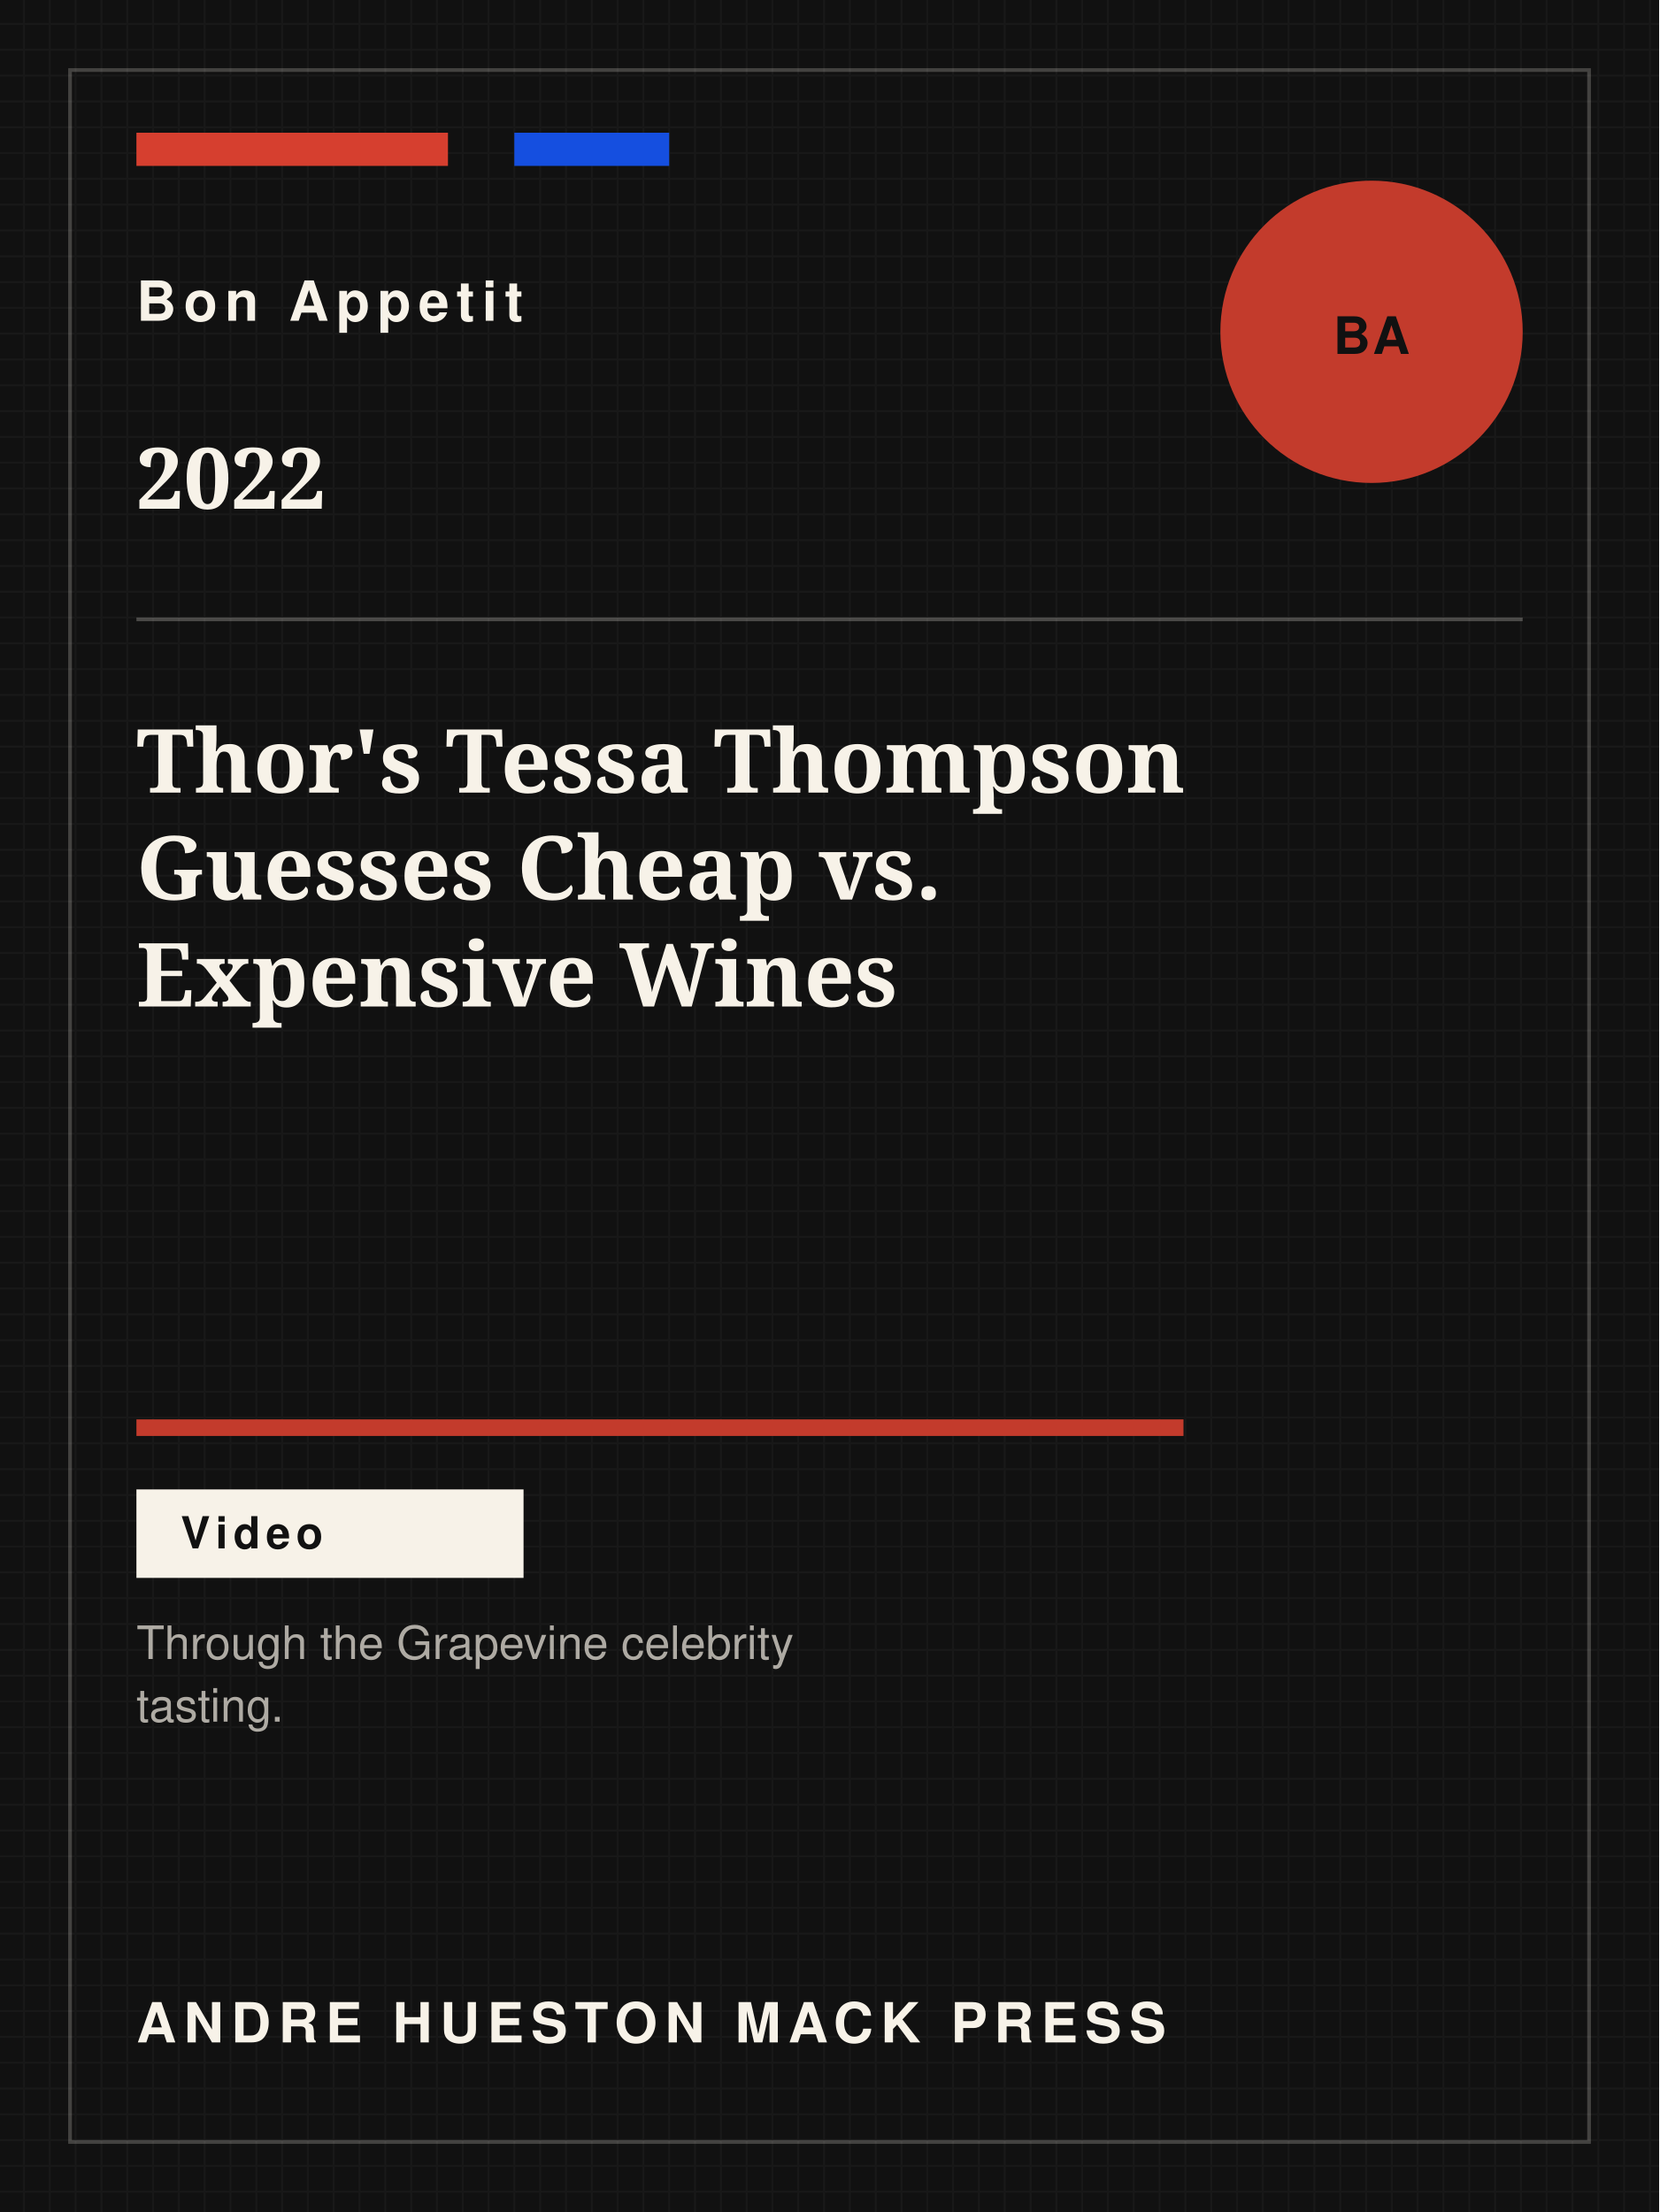
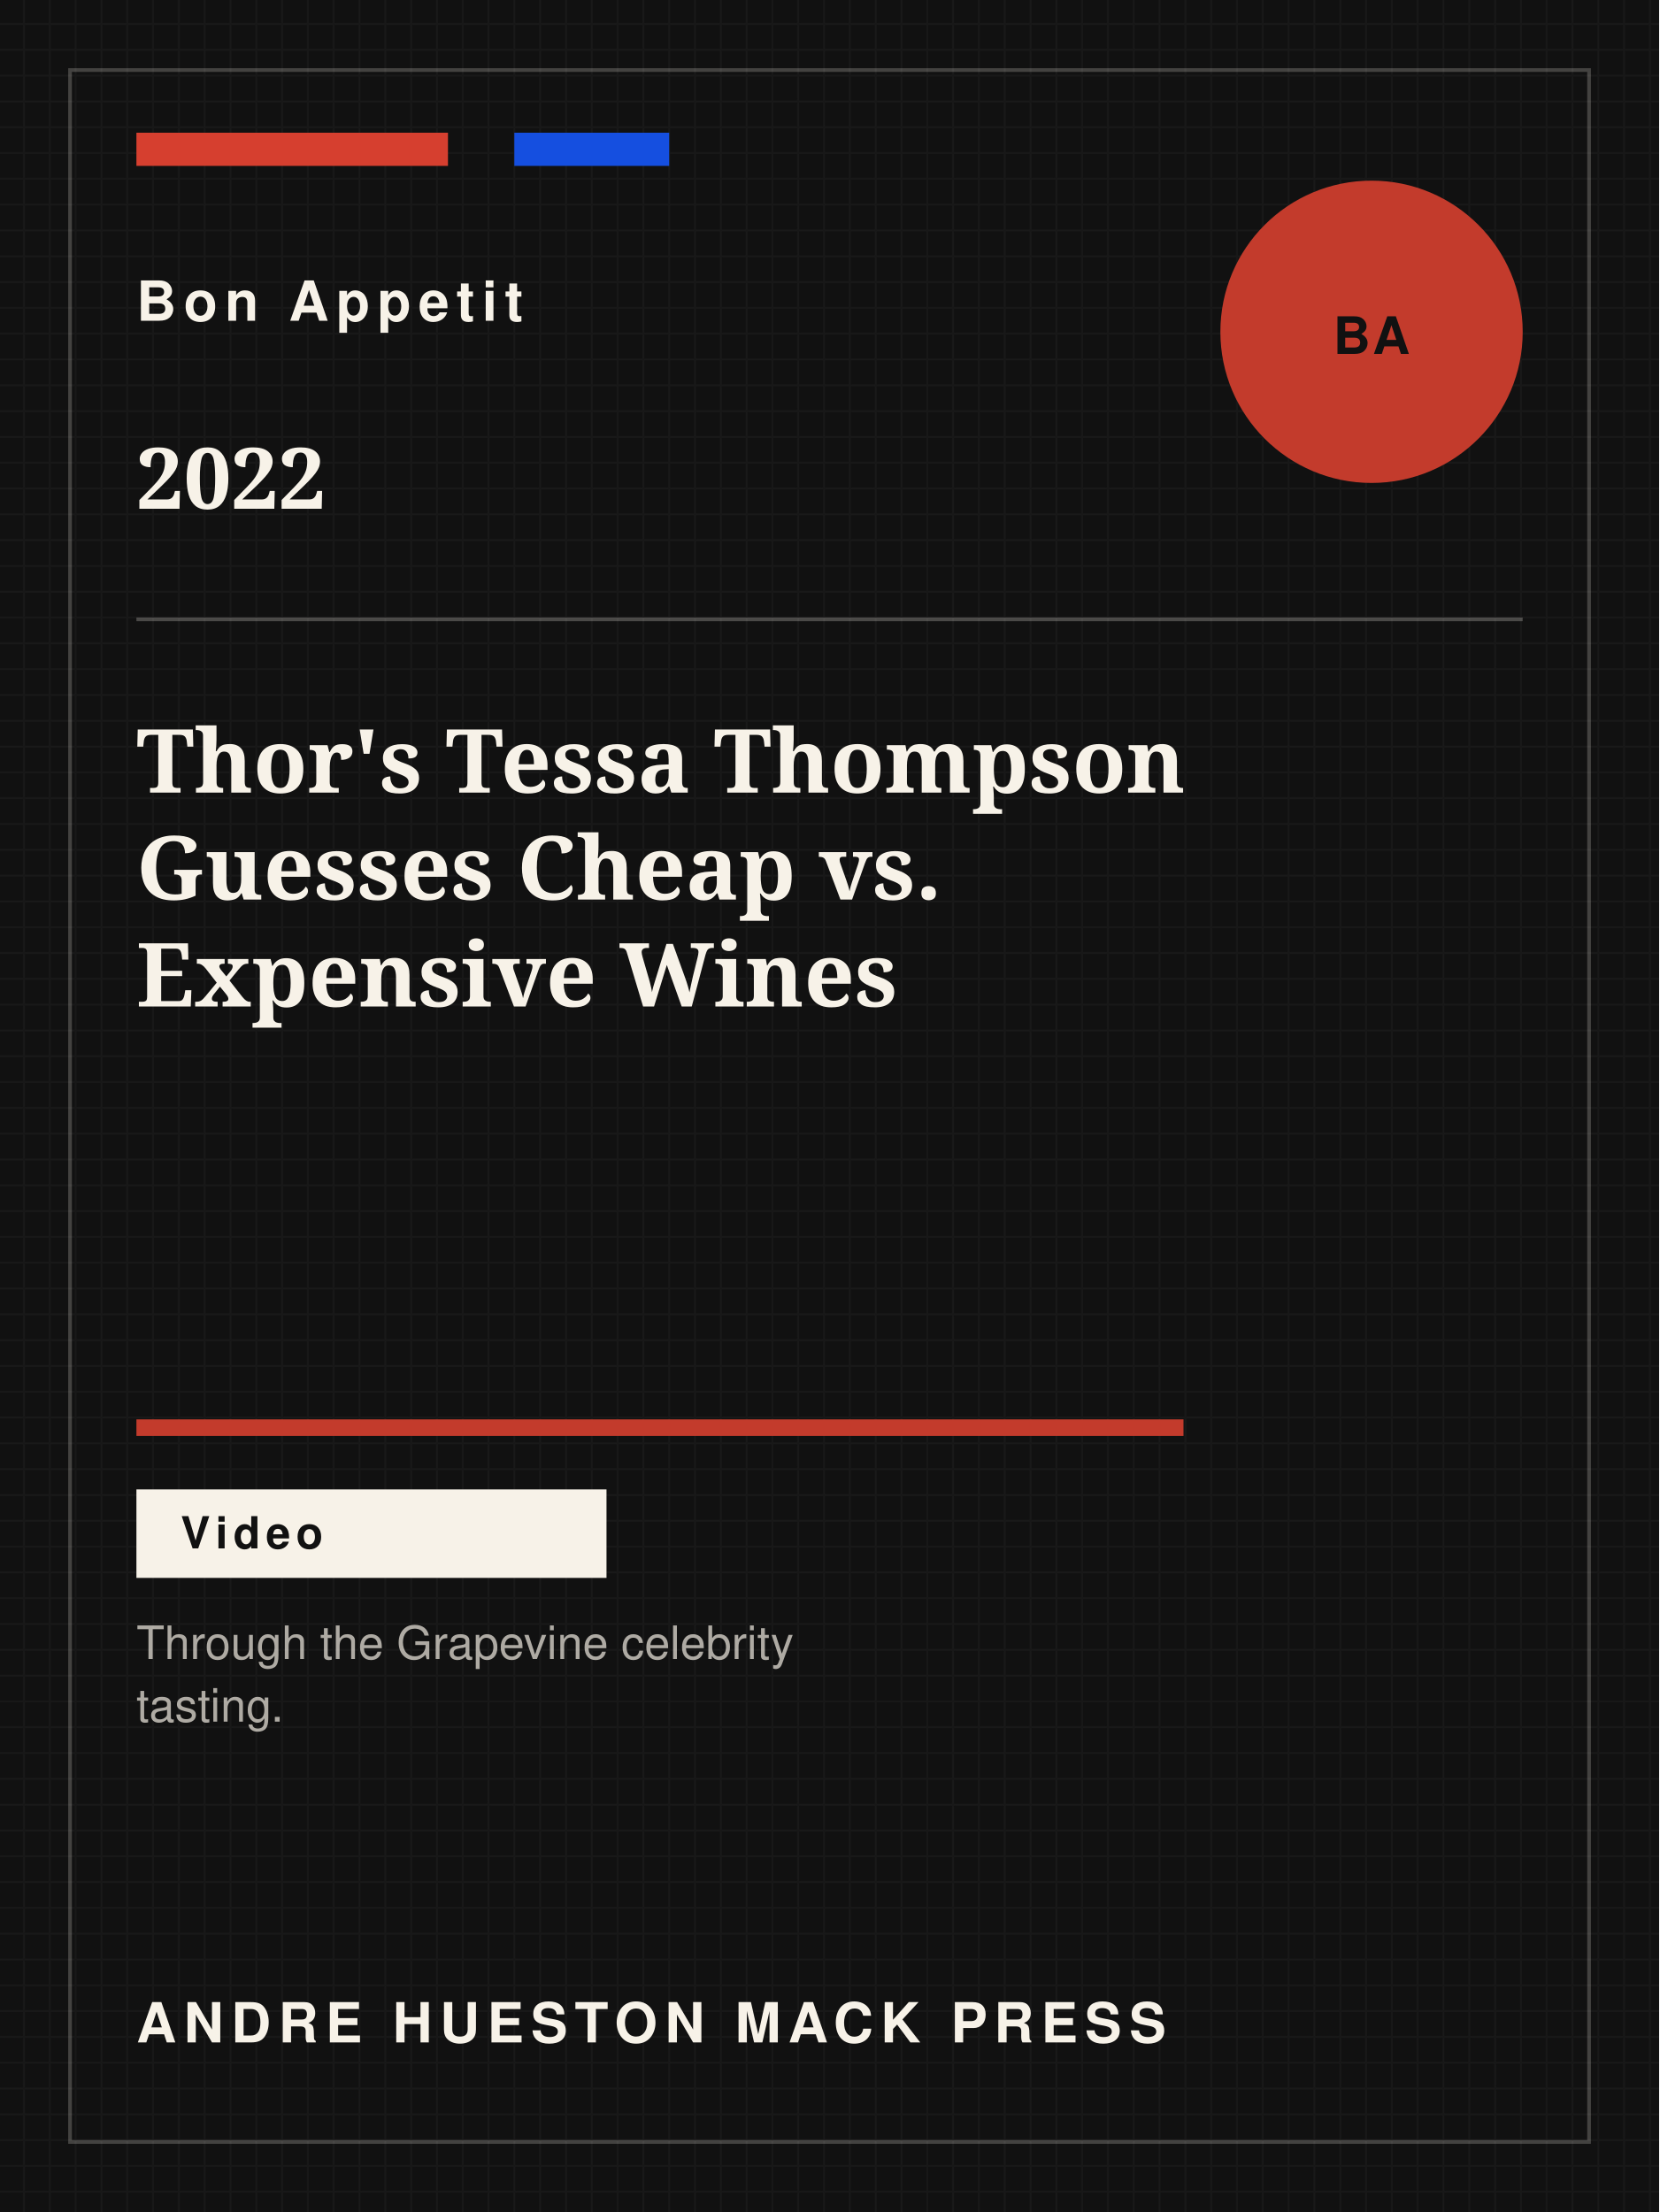
<svg xmlns="http://www.w3.org/2000/svg" width="900" height="1200" viewBox="0 0 900 1200" role="img" aria-label="Bon Appetit 2022 Thor's Tessa Thompson Guesses Cheap vs. Expensive Wines">
  <defs>
    <pattern id="grain" width="14" height="14" patternUnits="userSpaceOnUse">
      <path d="M0 13h14M13 0v14" stroke="#f7f2e8" stroke-opacity=".035" />
    </pattern>
-     <style>
-       .source{font:700 30px Helvetica,Arial,sans-serif;letter-spacing:4px;text-transform:uppercase;fill:#f7f2e8}
-       .year{font:700 46px Georgia,serif;fill:#f7f2e8}
-       .title{font:700 48px Georgia,serif;fill:#f7f2e8}
-       .note{font:400 25px Helvetica,Arial,sans-serif;fill:#f7f2e8;opacity:.68}
-       .tag{font:700 24px Helvetica,Arial,sans-serif;letter-spacing:3px;text-transform:uppercase;fill:#111111}
-       .mono{font:700 28px Helvetica,Arial,sans-serif;letter-spacing:2px;fill:#111111}
-     </style>
+     <style>.source{font:700 30px Helvetica,Arial,sans-serif;letter-spacing:4px;text-transform:uppercase;fill:#f7f2e8}.year{font:700 46px Georgia,serif;fill:#f7f2e8}.title{font:700 48px Georgia,serif;fill:#f7f2e8}.note{font:400 25px Helvetica,Arial,sans-serif;fill:#f7f2e8;opacity:.68}.tag{font:700 24px Helvetica,Arial,sans-serif;letter-spacing:3px;text-transform:uppercase;fill:#111111}.mono{font:700 28px Helvetica,Arial,sans-serif;letter-spacing:2px;fill:#111111}</style>
  </defs>
  <rect width="900" height="1200" fill="#111111" />
  <rect width="900" height="1200" fill="url(#grain)" />
  <rect x="38" y="38" width="824" height="1124" fill="none" stroke="#f7f2e8" stroke-opacity=".22" stroke-width="2" />
  <rect x="74" y="72" width="169" height="18" fill="#d63f2f" />
  <rect x="279" y="72" width="84" height="18" fill="#154fe0" />
  <circle cx="744" cy="180" r="82" fill="#d63f2f" opacity=".9" />
  <text x="744" y="192" text-anchor="middle" class="mono">BA</text>
  <text x="74" y="174" class="source">Bon Appetit</text>
  <text x="74" y="276" class="year">2022</text>
  <line x1="74" y1="336" x2="826" y2="336" stroke="#f7f2e8" stroke-opacity=".25" stroke-width="2" />
  <text x="74" y="430" class="title">Thor's Tessa Thompson</text>
  <text x="74" y="488" class="title">Guesses Cheap vs.</text>
  <text x="74" y="546" class="title">Expensive Wines</text>
  <rect x="74" y="770" width="568" height="9" fill="#d63f2f" opacity=".9" />
-   <rect x="74" y="808" width="210" height="48" fill="#f7f2e8" />
+   <rect x="74" y="808" width="255" height="48" fill="#f7f2e8" />
  <text x="98" y="840" class="tag">Video</text>
  <text x="74" y="900" class="note">Through the Grapevine celebrity</text>
  <text x="74" y="934" class="note">tasting.</text>
  <text x="74" y="1108" class="source">ANDRE HUESTON MACK PRESS</text>
</svg>
